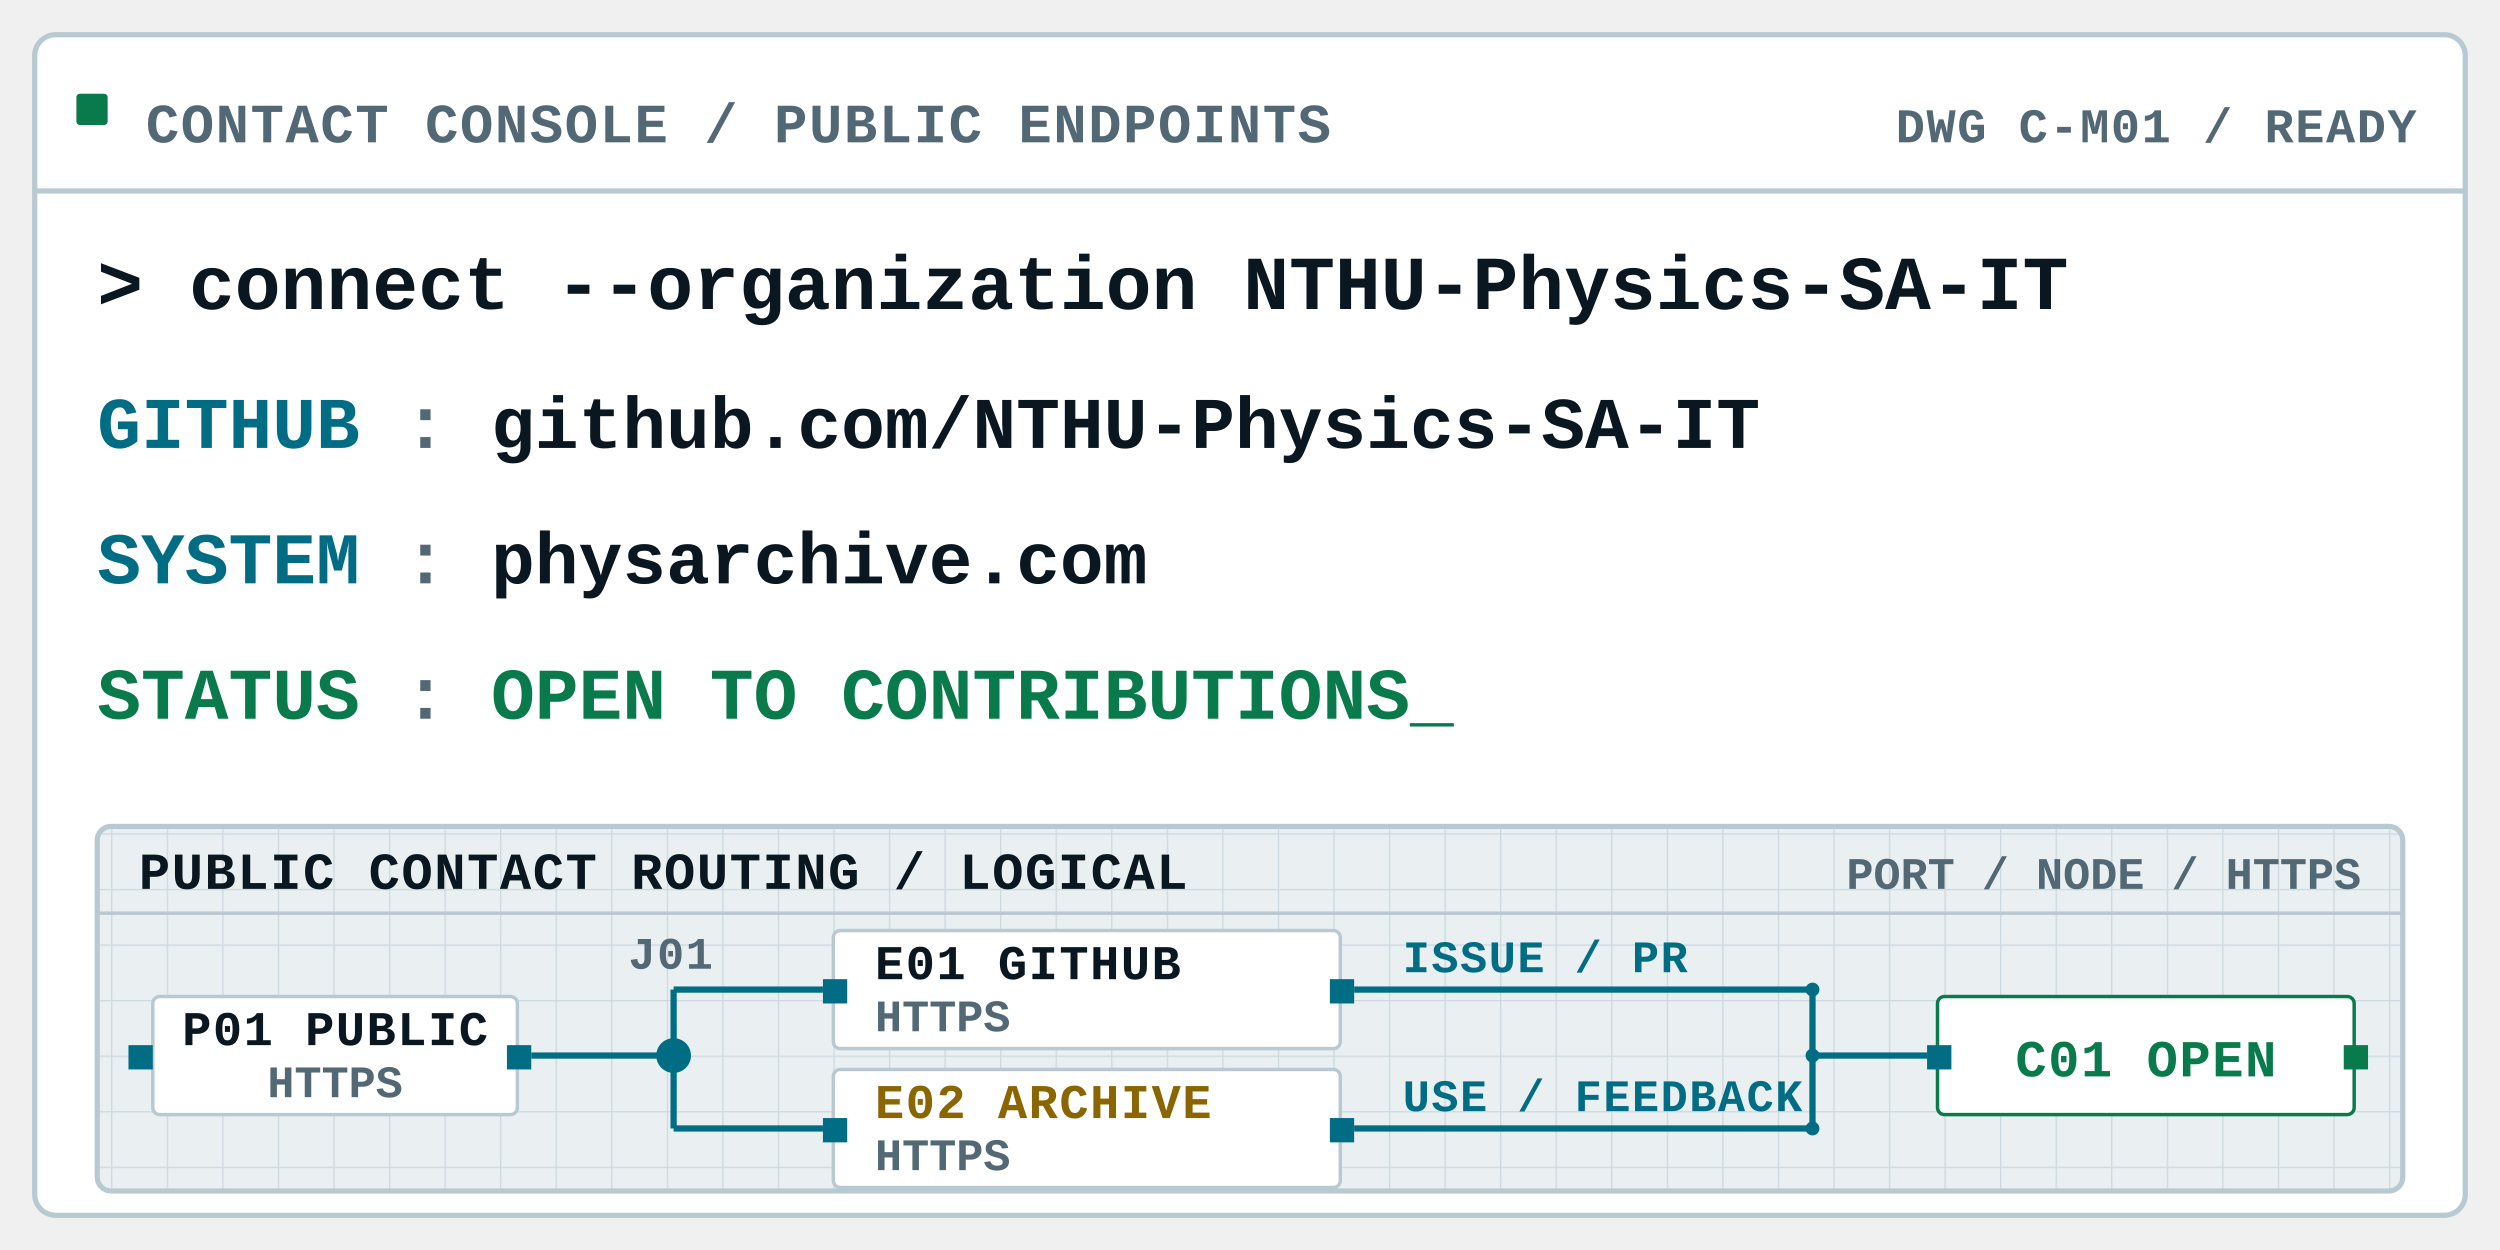
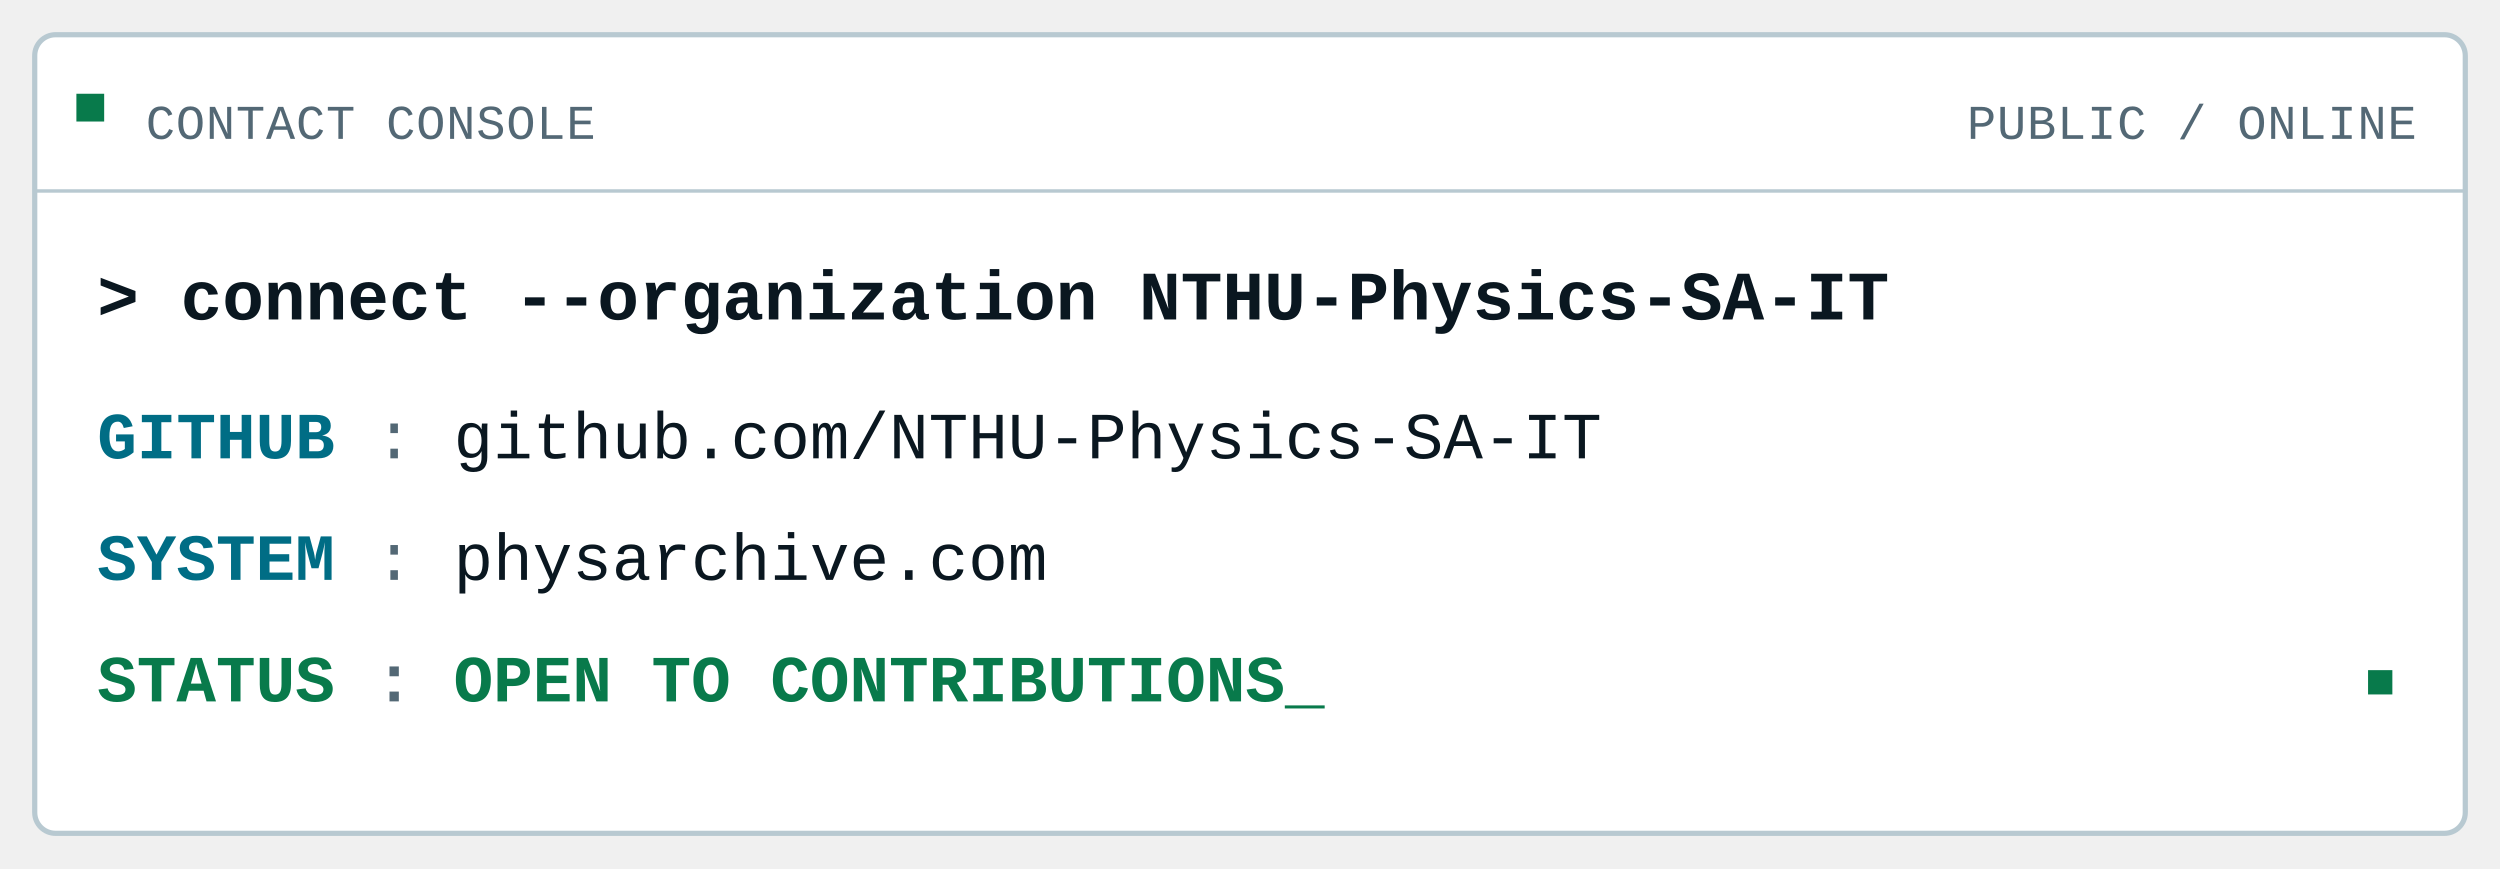
- <svg xmlns="http://www.w3.org/2000/svg" viewBox="0 0 720 360" role="img" aria-labelledby="contact-mobile-title contact-mobile-desc">
+ <svg xmlns="http://www.w3.org/2000/svg" viewBox="0 0 720 250" role="img" aria-labelledby="contact-mobile-title contact-mobile-desc">
  <defs>
-     <pattern id="contact-mobile-grid" width="16" height="16" patternUnits="userSpaceOnUse">
-       <path d="M16 0H0V16" fill="none" stroke="#B8C9D1" stroke-width=".8" opacity=".55" />
-     </pattern>
    <style>
      text {
        font-family: "Courier New", Courier, "Liberation Mono", "DejaVu Sans Mono", monospace;
-         font-weight: 700;
+         font-weight: 500;
      }
-       .command { font-weight: 800; }
-       .label { font-weight: 800; letter-spacing: .45px; }
+       .meta { font-size: 14px; font-weight: 500; letter-spacing: .25px; }
+       .command { font-size: 20px; font-weight: 700; }
+       .entry { font-size: 19px; font-weight: 500; }
+       .label { font-weight: 600; }
+       .status { font-weight: 600; }
    </style>
  </defs>
-   <rect x="10" y="10" width="700" height="340" rx="6" fill="#FFFFFF" stroke="#B8C9D1" stroke-width="1.5" />
-   <path d="M10 55H710" stroke="#B8C9D1" stroke-width="1.5" />
-   <rect x="22" y="27" width="9" height="9" rx="1" fill="#087A4B" />
-   <text x="42" y="41" class="label" font-size="16" fill="#536875">CONTACT CONSOLE / PUBLIC ENDPOINTS</text>
-   <text x="696" y="41" text-anchor="end" class="label" font-size="14" fill="#536875">DWG C-M01 / READY</text>
-   <text x="28" y="89" class="command" font-size="22" fill="#0A1720">&gt; connect --organization NTHU-Physics-SA-IT</text>
-   <text x="28" y="129" font-size="21" fill="#0A1720">
-     <tspan fill="#006D85">GITHUB</tspan>
-     <tspan fill="#536875"> : </tspan>
-     <tspan>github.com/NTHU-Physics-SA-IT</tspan>
-   </text>
-   <text x="28" y="168" font-size="21" fill="#0A1720">
-     <tspan fill="#006D85">SYSTEM</tspan>
-     <tspan fill="#536875"> : </tspan>
-     <tspan>physarchive.com</tspan>
-   </text>
-   <text x="28" y="207" font-size="21" fill="#087A4B">
-     <tspan>STATUS</tspan>
-     <tspan fill="#536875"> : </tspan>
-     <tspan>OPEN TO CONTRIBUTIONS_</tspan>
-   </text>
-   <g aria-label="Public contact routing schematic">
-     <rect x="28" y="238" width="664" height="105" rx="4" fill="#EAF0F2" stroke="#B8C9D1" stroke-width="1.5" />
-     <rect x="28" y="238" width="664" height="105" rx="4" fill="url(#contact-mobile-grid)" />
-     <path d="M28 263H692" stroke="#B8C9D1" stroke-width="1" />
-     <text x="40" y="256" class="label" font-size="15" fill="#0A1720">PUBLIC CONTACT ROUTING / LOGICAL</text>
-     <text x="680" y="256" text-anchor="end" font-size="13" fill="#536875">PORT / NODE / HTTPS</text>
-     <path d="M153 304H194M194 285V325M194 285H237M194 325H237M390 285H522V304H555M390 325H522V304" fill="none" stroke="#006D85" stroke-width="1.8" />
-     <circle cx="194" cy="304" r="5" fill="#006D85" />
-     <circle cx="522" cy="304" r="2" fill="#006D85" />
-     <circle cx="522" cy="285" r="2" fill="#006D85" />
-     <circle cx="522" cy="325" r="2" fill="#006D85" />
-     <text x="181" y="279" class="label" font-size="13" fill="#536875">J01</text>
-     <text x="404" y="280" class="label" font-size="13" fill="#006D85">ISSUE / PR</text>
-     <text x="404" y="320" class="label" font-size="13" fill="#006D85">USE / FEEDBACK</text>
-     <rect x="44" y="287" width="105" height="34" rx="2" fill="#FFFFFF" stroke="#B8C9D1" />
-     <rect x="37" y="301" width="7" height="7" fill="#006D85" />
-     <rect x="146" y="301" width="7" height="7" fill="#006D85" />
-     <text x="96.5" y="301" text-anchor="middle" class="label" font-size="14" fill="#0A1720">P01 PUBLIC</text>
-     <text x="96.5" y="316" text-anchor="middle" font-size="13" fill="#536875">HTTPS</text>
-     <rect x="240" y="268" width="146" height="34" rx="2" fill="#FFFFFF" stroke="#B8C9D1" />
-     <rect x="237" y="282" width="7" height="7" fill="#006D85" />
-     <rect x="383" y="282" width="7" height="7" fill="#006D85" />
-     <text x="252" y="282" class="label" font-size="14" fill="#0A1720">E01 GITHUB</text>
-     <text x="252" y="297" font-size="13" fill="#536875">HTTPS</text>
-     <rect x="240" y="308" width="146" height="34" rx="2" fill="#FFFFFF" stroke="#B8C9D1" />
-     <rect x="237" y="322" width="7" height="7" fill="#006D85" />
-     <rect x="383" y="322" width="7" height="7" fill="#006D85" />
-     <text x="252" y="322" class="label" font-size="14" fill="#8A6500">E02 ARCHIVE</text>
-     <text x="252" y="337" font-size="13" fill="#536875">HTTPS</text>
-     <rect x="558" y="287" width="120" height="34" rx="2" fill="#FFFFFF" stroke="#087A4B" />
-     <rect x="555" y="301" width="7" height="7" fill="#006D85" />
-     <rect x="675" y="301" width="7" height="7" fill="#087A4B" />
-     <text x="618" y="310" text-anchor="middle" class="label" font-size="15" fill="#087A4B">C01 OPEN</text>
+   <rect x="10" y="10" width="700" height="230" rx="6" fill="#FFFFFF" stroke="#B8C9D1" stroke-width="1.5" />
+   <path d="M10 55H710" stroke="#B8C9D1" stroke-width="1" />
+   <rect x="22" y="27" width="8" height="8" fill="#087A4B" />
+   <text x="42" y="40" class="meta" fill="#536875">CONTACT CONSOLE</text>
+   <text x="696" y="40" text-anchor="end" class="meta" fill="#536875">PUBLIC / ONLINE</text>
+   <g aria-label="Public contact information">
+     <text x="28" y="92" class="command" fill="#0A1720">&gt; connect --organization NTHU-Physics-SA-IT</text>
+     <text x="28" y="132" class="entry" fill="#0A1720">
+       <tspan class="label" fill="#006D85">GITHUB</tspan>
+       <tspan fill="#536875"> : </tspan>
+       <tspan>github.com/NTHU-Physics-SA-IT</tspan>
+     </text>
+     <text x="28" y="167" class="entry" fill="#0A1720">
+       <tspan class="label" fill="#006D85">SYSTEM</tspan>
+       <tspan fill="#536875"> : </tspan>
+       <tspan>physarchive.com</tspan>
+     </text>
+     <text x="28" y="202" class="entry status" fill="#087A4B">
+       <tspan>STATUS</tspan>
+       <tspan fill="#536875"> : </tspan>
+       <tspan>OPEN TO CONTRIBUTIONS_</tspan>
+     </text>
+     <rect x="682" y="193" width="7" height="7" fill="#087A4B" />
  </g>
</svg>
